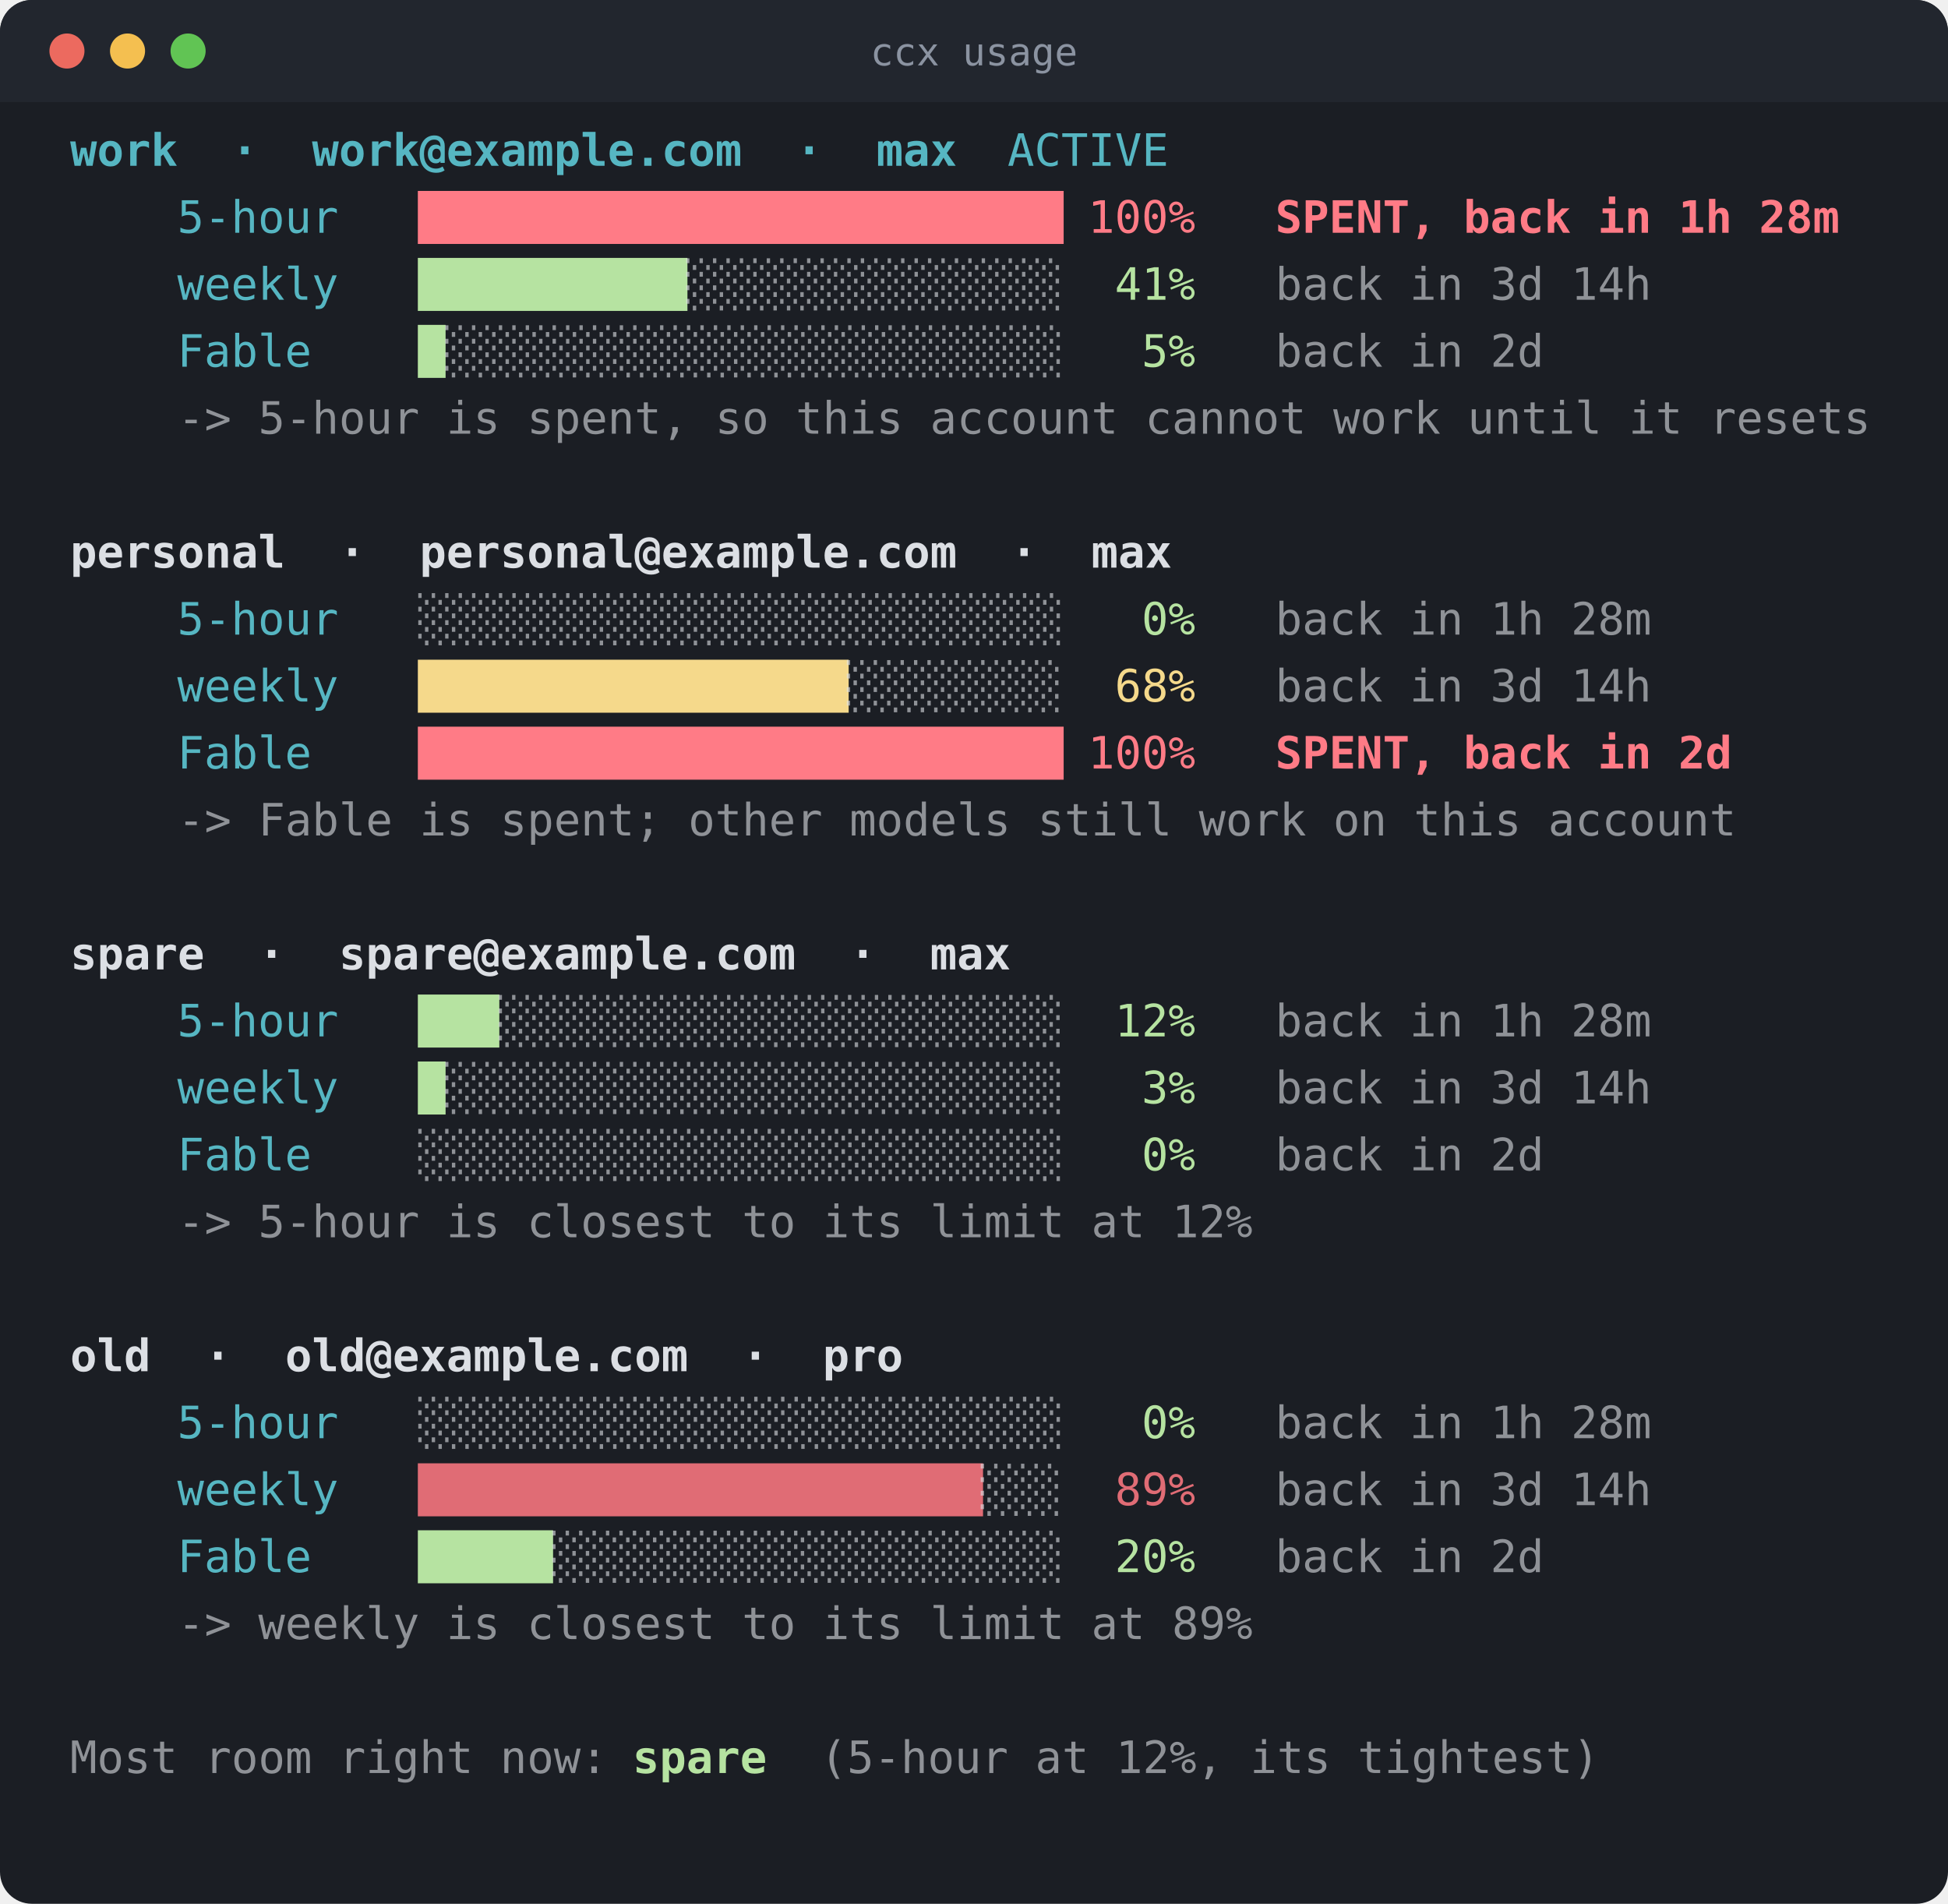
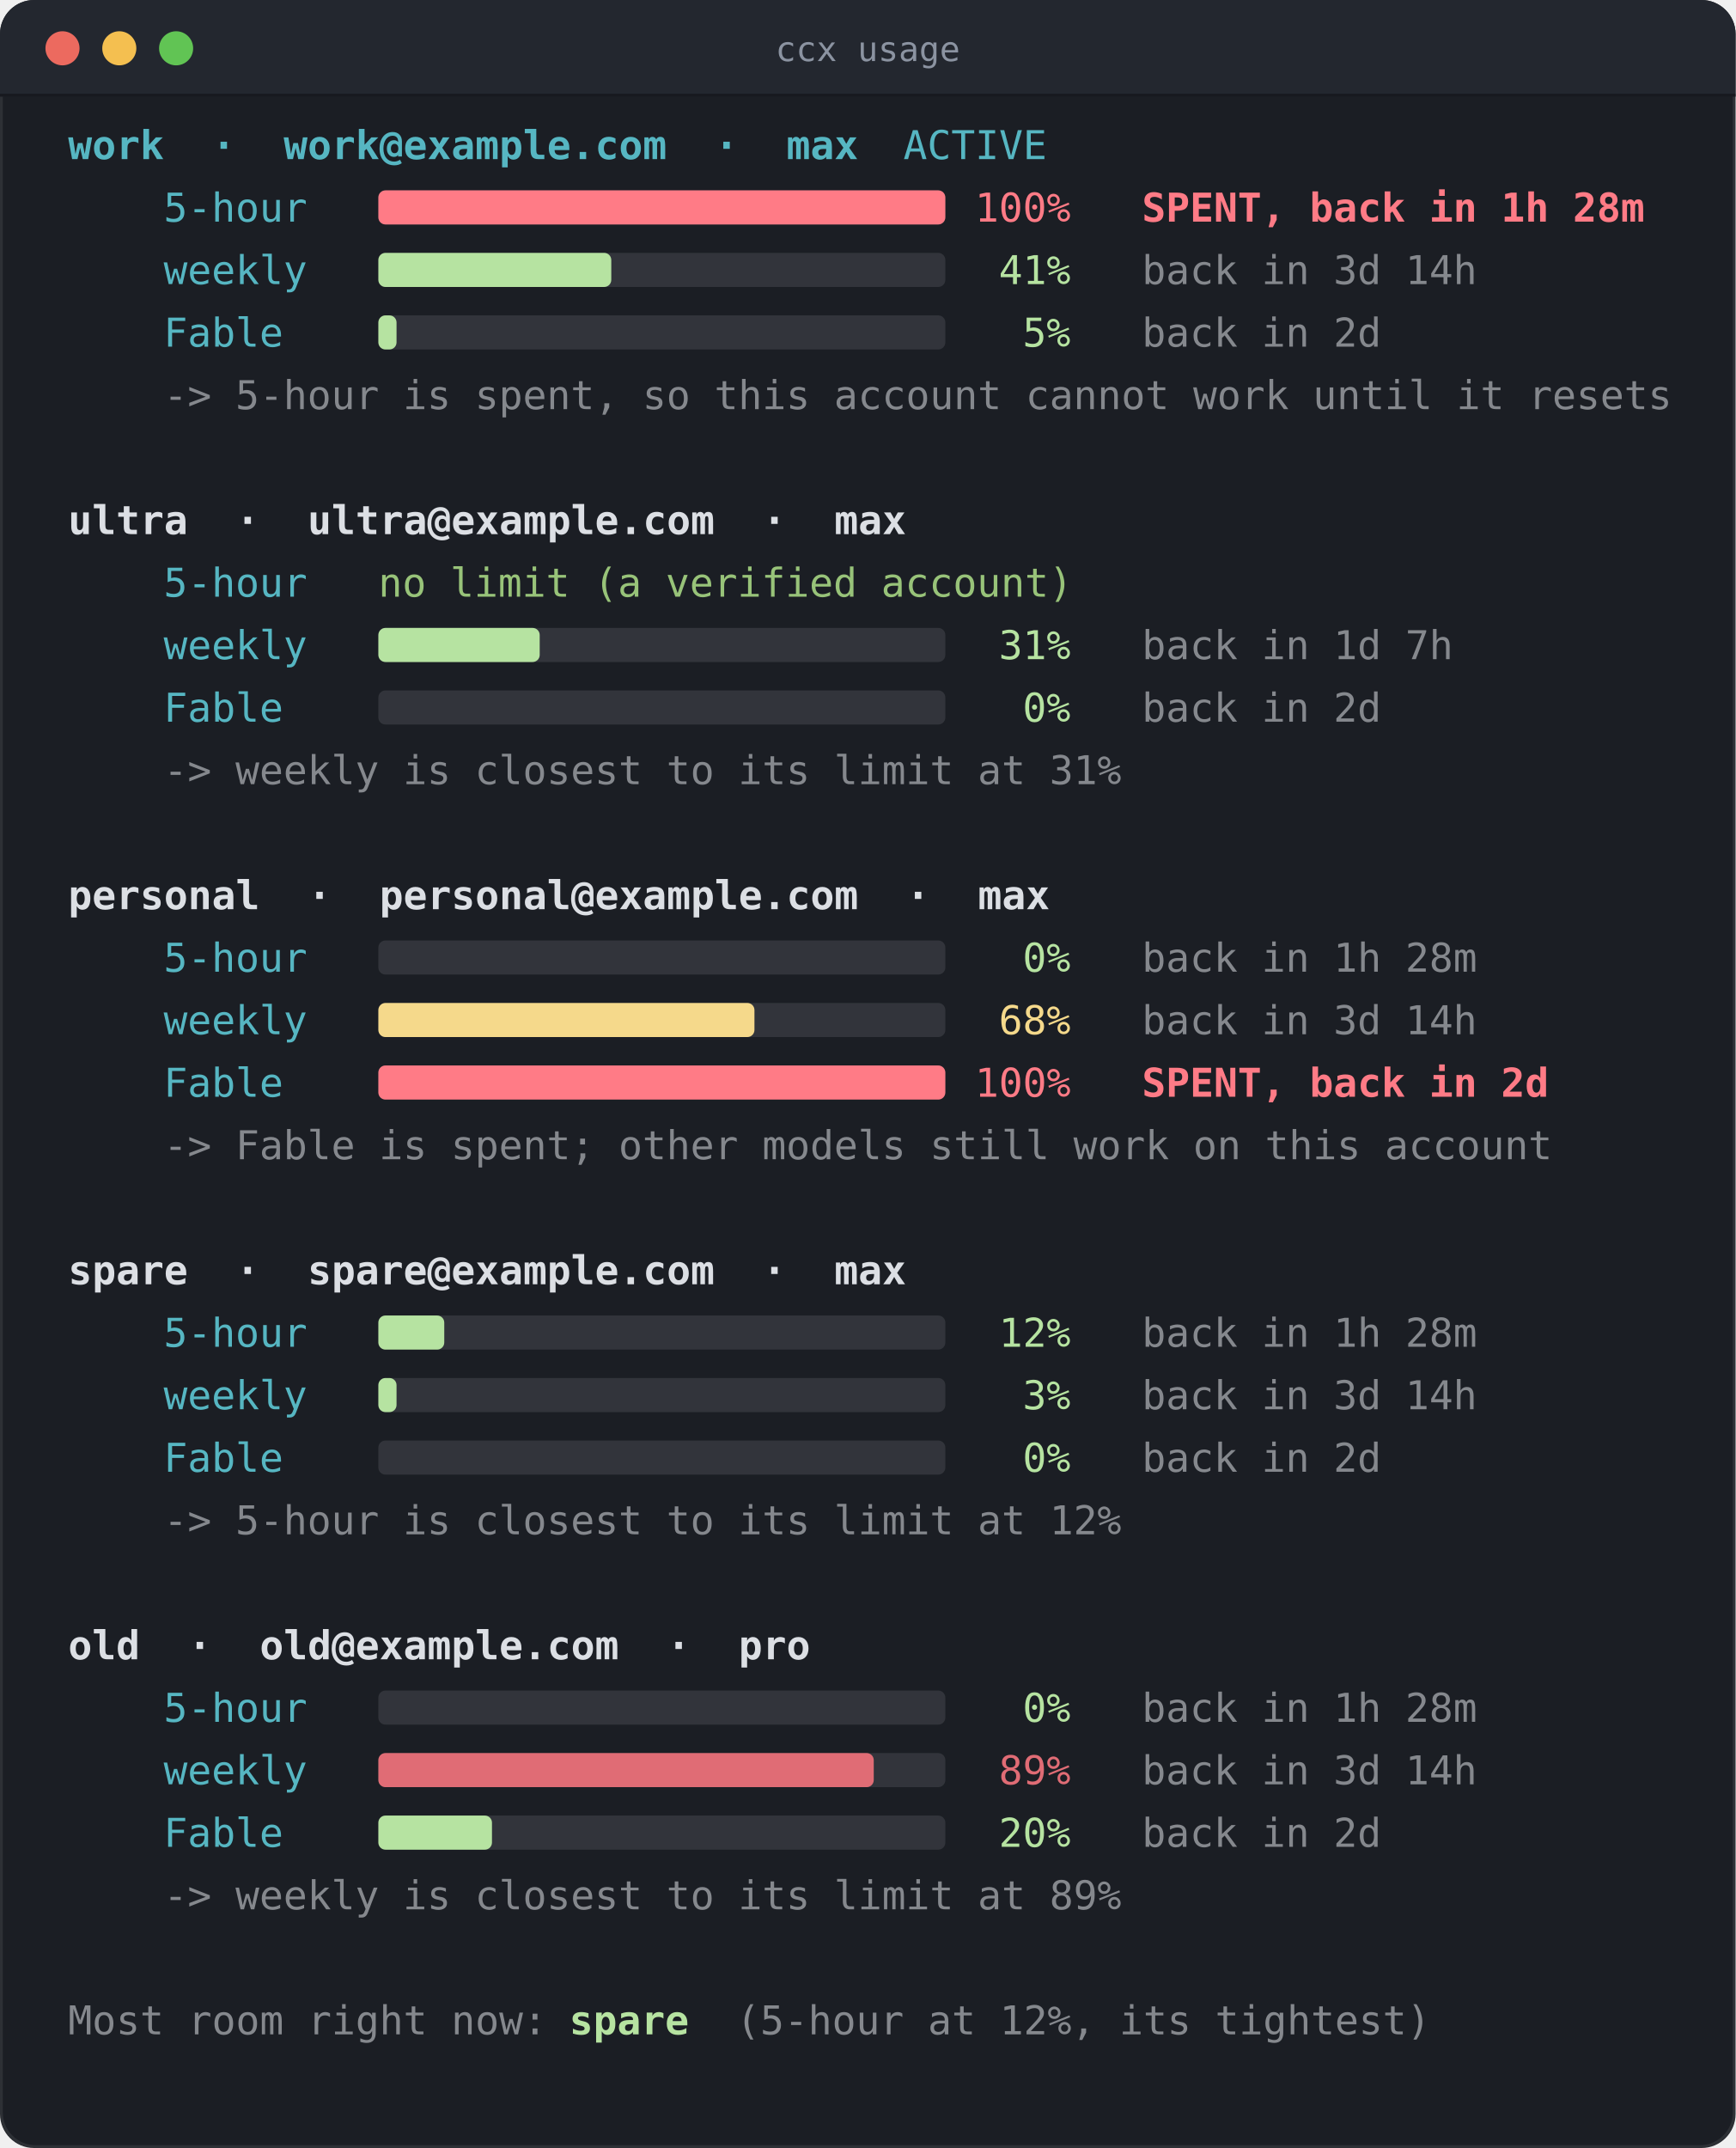
- <svg xmlns="http://www.w3.org/2000/svg" width="611" height="597" viewBox="0 0 611 597" font-family="ui-monospace, SFMono-Regular, Menlo, Consolas, 'DejaVu Sans Mono', monospace" font-size="14">
-   <rect width="611" height="597" rx="10" fill="#1b1e24" />
-   <rect width="611" height="32" rx="10" fill="#22262e" />
-   <rect y="22" width="611" height="10" fill="#22262e" />
-   <circle cx="21" cy="16" r="5.5" fill="#ec6a5f" />
-   <circle cx="40" cy="16" r="5.5" fill="#f4bf50" />
-   <circle cx="59" cy="16" r="5.5" fill="#61c454" />
-   <text x="305.5" y="20.5" fill="#8b93a1" font-size="12" text-anchor="middle">ccx usage</text>
-   <text x="22.0" y="52" fill="#56b6c2" font-weight="600" xml:space="preserve">work  ·  work@example.com  ·  max</text>
-   <text x="316.0" y="52" fill="#56b6c2" xml:space="preserve">ACTIVE</text>
-   <text x="55.6" y="73" fill="#56b6c2" xml:space="preserve">5-hour </text>
-   <text x="131.2" y="73" fill="#ff7b86" xml:space="preserve">████████████████████████</text>
-   <text x="341.2" y="73" fill="#ff7b86" xml:space="preserve">100%</text>
-   <text x="400.0" y="73" fill="#ff7b86" font-weight="600" xml:space="preserve">SPENT, back in 1h 28m</text>
-   <text x="55.6" y="94" fill="#56b6c2" xml:space="preserve">weekly </text>
-   <text x="131.2" y="94" fill="#b6e3a1" xml:space="preserve">██████████</text>
-   <text x="215.2" y="94" fill="#dcdfe4" opacity="0.6" xml:space="preserve">░░░░░░░░░░░░░░</text>
-   <text x="341.2" y="94" fill="#b6e3a1" xml:space="preserve"> 41%</text>
-   <text x="400.0" y="94" fill="#dcdfe4" opacity="0.6" xml:space="preserve">back in 3d 14h</text>
-   <text x="55.6" y="115" fill="#56b6c2" xml:space="preserve">Fable  </text>
-   <text x="131.2" y="115" fill="#b6e3a1" xml:space="preserve">█</text>
-   <text x="139.6" y="115" fill="#dcdfe4" opacity="0.6" xml:space="preserve">░░░░░░░░░░░░░░░░░░░░░░░</text>
-   <text x="341.2" y="115" fill="#b6e3a1" xml:space="preserve">  5%</text>
-   <text x="400.0" y="115" fill="#dcdfe4" opacity="0.6" xml:space="preserve">back in 2d</text>
-   <text x="22.0" y="136" fill="#dcdfe4" opacity="0.6" xml:space="preserve">    -&gt; 5-hour is spent, so this account cannot work until it resets</text>
-   <text x="22.0" y="178" fill="#dcdfe4" font-weight="600" xml:space="preserve">personal  ·  personal@example.com  ·  max</text>
-   <text x="55.6" y="199" fill="#56b6c2" xml:space="preserve">5-hour </text>
-   <text x="131.2" y="199" fill="#dcdfe4" opacity="0.6" xml:space="preserve">░░░░░░░░░░░░░░░░░░░░░░░░</text>
-   <text x="341.2" y="199" fill="#b6e3a1" xml:space="preserve">  0%</text>
-   <text x="400.0" y="199" fill="#dcdfe4" opacity="0.6" xml:space="preserve">back in 1h 28m</text>
-   <text x="55.6" y="220" fill="#56b6c2" xml:space="preserve">weekly </text>
-   <text x="131.2" y="220" fill="#f5d98b" xml:space="preserve">████████████████</text>
-   <text x="265.6" y="220" fill="#dcdfe4" opacity="0.6" xml:space="preserve">░░░░░░░░</text>
-   <text x="341.2" y="220" fill="#f5d98b" xml:space="preserve"> 68%</text>
-   <text x="400.0" y="220" fill="#dcdfe4" opacity="0.6" xml:space="preserve">back in 3d 14h</text>
-   <text x="55.6" y="241" fill="#56b6c2" xml:space="preserve">Fable  </text>
-   <text x="131.2" y="241" fill="#ff7b86" xml:space="preserve">████████████████████████</text>
-   <text x="341.2" y="241" fill="#ff7b86" xml:space="preserve">100%</text>
-   <text x="400.0" y="241" fill="#ff7b86" font-weight="600" xml:space="preserve">SPENT, back in 2d</text>
-   <text x="22.0" y="262" fill="#dcdfe4" opacity="0.6" xml:space="preserve">    -&gt; Fable is spent; other models still work on this account</text>
-   <text x="22.0" y="304" fill="#dcdfe4" font-weight="600" xml:space="preserve">spare  ·  spare@example.com  ·  max</text>
-   <text x="55.6" y="325" fill="#56b6c2" xml:space="preserve">5-hour </text>
-   <text x="131.2" y="325" fill="#b6e3a1" xml:space="preserve">███</text>
-   <text x="156.4" y="325" fill="#dcdfe4" opacity="0.6" xml:space="preserve">░░░░░░░░░░░░░░░░░░░░░</text>
-   <text x="341.2" y="325" fill="#b6e3a1" xml:space="preserve"> 12%</text>
-   <text x="400.0" y="325" fill="#dcdfe4" opacity="0.6" xml:space="preserve">back in 1h 28m</text>
-   <text x="55.6" y="346" fill="#56b6c2" xml:space="preserve">weekly </text>
-   <text x="131.2" y="346" fill="#b6e3a1" xml:space="preserve">█</text>
-   <text x="139.6" y="346" fill="#dcdfe4" opacity="0.6" xml:space="preserve">░░░░░░░░░░░░░░░░░░░░░░░</text>
-   <text x="341.2" y="346" fill="#b6e3a1" xml:space="preserve">  3%</text>
-   <text x="400.0" y="346" fill="#dcdfe4" opacity="0.6" xml:space="preserve">back in 3d 14h</text>
-   <text x="55.6" y="367" fill="#56b6c2" xml:space="preserve">Fable  </text>
-   <text x="131.2" y="367" fill="#dcdfe4" opacity="0.6" xml:space="preserve">░░░░░░░░░░░░░░░░░░░░░░░░</text>
-   <text x="341.2" y="367" fill="#b6e3a1" xml:space="preserve">  0%</text>
-   <text x="400.0" y="367" fill="#dcdfe4" opacity="0.6" xml:space="preserve">back in 2d</text>
-   <text x="22.0" y="388" fill="#dcdfe4" opacity="0.6" xml:space="preserve">    -&gt; 5-hour is closest to its limit at 12%</text>
-   <text x="22.0" y="430" fill="#dcdfe4" font-weight="600" xml:space="preserve">old  ·  old@example.com  ·  pro</text>
-   <text x="55.6" y="451" fill="#56b6c2" xml:space="preserve">5-hour </text>
-   <text x="131.2" y="451" fill="#dcdfe4" opacity="0.6" xml:space="preserve">░░░░░░░░░░░░░░░░░░░░░░░░</text>
-   <text x="341.2" y="451" fill="#b6e3a1" xml:space="preserve">  0%</text>
-   <text x="400.0" y="451" fill="#dcdfe4" opacity="0.6" xml:space="preserve">back in 1h 28m</text>
-   <text x="55.6" y="472" fill="#56b6c2" xml:space="preserve">weekly </text>
-   <text x="131.2" y="472" fill="#e06c75" xml:space="preserve">█████████████████████</text>
-   <text x="307.6" y="472" fill="#dcdfe4" opacity="0.6" xml:space="preserve">░░░</text>
-   <text x="341.2" y="472" fill="#e06c75" xml:space="preserve"> 89%</text>
-   <text x="400.0" y="472" fill="#dcdfe4" opacity="0.6" xml:space="preserve">back in 3d 14h</text>
-   <text x="55.6" y="493" fill="#56b6c2" xml:space="preserve">Fable  </text>
-   <text x="131.2" y="493" fill="#b6e3a1" xml:space="preserve">█████</text>
-   <text x="173.2" y="493" fill="#dcdfe4" opacity="0.6" xml:space="preserve">░░░░░░░░░░░░░░░░░░░</text>
-   <text x="341.2" y="493" fill="#b6e3a1" xml:space="preserve"> 20%</text>
-   <text x="400.0" y="493" fill="#dcdfe4" opacity="0.6" xml:space="preserve">back in 2d</text>
-   <text x="22.0" y="514" fill="#dcdfe4" opacity="0.6" xml:space="preserve">    -&gt; weekly is closest to its limit at 89%</text>
-   <text x="22.0" y="556" fill="#dcdfe4" opacity="0.6" xml:space="preserve">Most room right now: </text>
-   <text x="198.4" y="556" fill="#b6e3a1" font-weight="600" xml:space="preserve">spare</text>
-   <text x="240.4" y="556" fill="#dcdfe4" opacity="0.6" xml:space="preserve">  (5-hour at 12%, its tightest)</text>
+ <svg xmlns="http://www.w3.org/2000/svg" width="611" height="756" viewBox="0 0 611 756" font-family="ui-monospace, SFMono-Regular, 'Cascadia Mono', Menlo, Consolas, 'DejaVu Sans Mono', monospace" font-size="14">
+   <rect width="611" height="756" rx="12" fill="#1b1e24" />
+   <rect x="0.5" y="0.5" width="610" height="755" rx="12" fill="none" stroke="#ffffff" stroke-opacity="0.08" />
+   <path d="M0 12a12 12 0 0 1 12-12h587a12 12 0 0 1 12 12v22H0z" fill="#23272f" />
+   <rect y="33" width="611" height="1" fill="#000000" opacity="0.35" />
+   <circle cx="22" cy="17" r="6" fill="#ec6a5f" />
+   <circle cx="42" cy="17" r="6" fill="#f4bf50" />
+   <circle cx="62" cy="17" r="6" fill="#61c454" />
+   <text x="305.5" y="21.5" fill="#8b93a1" font-size="12" text-anchor="middle">ccx usage</text>
+   <text x="24.0" y="56" fill="#56b6c2" font-weight="700" textLength="277.2" lengthAdjust="spacingAndGlyphs" xml:space="preserve">work  ·  work@example.com  ·  max</text>
+   <text x="318.0" y="56" fill="#56b6c2" textLength="50.4" lengthAdjust="spacingAndGlyphs" xml:space="preserve">ACTIVE</text>
+   <text x="57.6" y="78" fill="#56b6c2" textLength="50.4" lengthAdjust="spacingAndGlyphs" xml:space="preserve">5-hour</text>
+   <rect x="133.2" y="67.0" width="199.6" height="12" rx="2.5" fill="#dcdfe4" opacity="0.12" />
+   <rect x="133.2" y="67.0" width="199.6" height="12" rx="2.5" fill="#ff7b86" />
+   <text x="343.2" y="78" fill="#ff7b86" textLength="33.6" lengthAdjust="spacingAndGlyphs" xml:space="preserve">100%</text>
+   <text x="402.0" y="78" fill="#ff7b86" font-weight="700" textLength="176.4" lengthAdjust="spacingAndGlyphs" xml:space="preserve">SPENT, back in 1h 28m</text>
+   <text x="57.6" y="100" fill="#56b6c2" textLength="50.4" lengthAdjust="spacingAndGlyphs" xml:space="preserve">weekly</text>
+   <rect x="133.2" y="89.0" width="199.6" height="12" rx="2.5" fill="#dcdfe4" opacity="0.12" />
+   <rect x="133.2" y="89.0" width="82.0" height="12" rx="2.5" fill="#b6e3a1" />
+   <text x="351.6" y="100" fill="#b6e3a1" textLength="25.2" lengthAdjust="spacingAndGlyphs" xml:space="preserve">41%</text>
+   <text x="402.0" y="100" fill="#dcdfe4" opacity="0.55" textLength="117.6" lengthAdjust="spacingAndGlyphs" xml:space="preserve">back in 3d 14h</text>
+   <text x="57.6" y="122" fill="#56b6c2" textLength="42.0" lengthAdjust="spacingAndGlyphs" xml:space="preserve">Fable</text>
+   <rect x="133.2" y="111.0" width="199.6" height="12" rx="2.5" fill="#dcdfe4" opacity="0.12" />
+   <rect x="133.2" y="111.0" width="6.4" height="12" rx="2.5" fill="#b6e3a1" />
+   <text x="360.0" y="122" fill="#b6e3a1" textLength="16.8" lengthAdjust="spacingAndGlyphs" xml:space="preserve">5%</text>
+   <text x="402.0" y="122" fill="#dcdfe4" opacity="0.55" textLength="84.0" lengthAdjust="spacingAndGlyphs" xml:space="preserve">back in 2d</text>
+   <text x="57.6" y="144" fill="#dcdfe4" opacity="0.55" textLength="529.2" lengthAdjust="spacingAndGlyphs" xml:space="preserve">-&gt; 5-hour is spent, so this account cannot work until it resets</text>
+   <text x="24.0" y="188" fill="#dcdfe4" font-weight="700" textLength="294.0" lengthAdjust="spacingAndGlyphs" xml:space="preserve">ultra  ·  ultra@example.com  ·  max</text>
+   <text x="57.6" y="210" fill="#56b6c2" textLength="50.4" lengthAdjust="spacingAndGlyphs" xml:space="preserve">5-hour</text>
+   <text x="133.2" y="210" fill="#98c379" textLength="243.6" lengthAdjust="spacingAndGlyphs" xml:space="preserve">no limit (a verified account)</text>
+   <text x="57.6" y="232" fill="#56b6c2" textLength="50.4" lengthAdjust="spacingAndGlyphs" xml:space="preserve">weekly</text>
+   <rect x="133.2" y="221.0" width="199.6" height="12" rx="2.5" fill="#dcdfe4" opacity="0.12" />
+   <rect x="133.2" y="221.0" width="56.8" height="12" rx="2.5" fill="#b6e3a1" />
+   <text x="351.6" y="232" fill="#b6e3a1" textLength="25.2" lengthAdjust="spacingAndGlyphs" xml:space="preserve">31%</text>
+   <text x="402.0" y="232" fill="#dcdfe4" opacity="0.55" textLength="109.2" lengthAdjust="spacingAndGlyphs" xml:space="preserve">back in 1d 7h</text>
+   <text x="57.6" y="254" fill="#56b6c2" textLength="42.0" lengthAdjust="spacingAndGlyphs" xml:space="preserve">Fable</text>
+   <rect x="133.2" y="243.0" width="199.6" height="12" rx="2.5" fill="#dcdfe4" opacity="0.12" />
+   <text x="360.0" y="254" fill="#b6e3a1" textLength="16.8" lengthAdjust="spacingAndGlyphs" xml:space="preserve">0%</text>
+   <text x="402.0" y="254" fill="#dcdfe4" opacity="0.55" textLength="84.0" lengthAdjust="spacingAndGlyphs" xml:space="preserve">back in 2d</text>
+   <text x="57.6" y="276" fill="#dcdfe4" opacity="0.55" textLength="336.0" lengthAdjust="spacingAndGlyphs" xml:space="preserve">-&gt; weekly is closest to its limit at 31%</text>
+   <text x="24.0" y="320" fill="#dcdfe4" font-weight="700" textLength="344.4" lengthAdjust="spacingAndGlyphs" xml:space="preserve">personal  ·  personal@example.com  ·  max</text>
+   <text x="57.6" y="342" fill="#56b6c2" textLength="50.4" lengthAdjust="spacingAndGlyphs" xml:space="preserve">5-hour</text>
+   <rect x="133.2" y="331.0" width="199.6" height="12" rx="2.5" fill="#dcdfe4" opacity="0.12" />
+   <text x="360.0" y="342" fill="#b6e3a1" textLength="16.8" lengthAdjust="spacingAndGlyphs" xml:space="preserve">0%</text>
+   <text x="402.0" y="342" fill="#dcdfe4" opacity="0.55" textLength="117.6" lengthAdjust="spacingAndGlyphs" xml:space="preserve">back in 1h 28m</text>
+   <text x="57.6" y="364" fill="#56b6c2" textLength="50.4" lengthAdjust="spacingAndGlyphs" xml:space="preserve">weekly</text>
+   <rect x="133.2" y="353.0" width="199.6" height="12" rx="2.5" fill="#dcdfe4" opacity="0.12" />
+   <rect x="133.2" y="353.0" width="132.4" height="12" rx="2.5" fill="#f5d98b" />
+   <text x="351.6" y="364" fill="#f5d98b" textLength="25.2" lengthAdjust="spacingAndGlyphs" xml:space="preserve">68%</text>
+   <text x="402.0" y="364" fill="#dcdfe4" opacity="0.55" textLength="117.6" lengthAdjust="spacingAndGlyphs" xml:space="preserve">back in 3d 14h</text>
+   <text x="57.6" y="386" fill="#56b6c2" textLength="42.0" lengthAdjust="spacingAndGlyphs" xml:space="preserve">Fable</text>
+   <rect x="133.2" y="375.0" width="199.6" height="12" rx="2.5" fill="#dcdfe4" opacity="0.12" />
+   <rect x="133.2" y="375.0" width="199.6" height="12" rx="2.5" fill="#ff7b86" />
+   <text x="343.2" y="386" fill="#ff7b86" textLength="33.6" lengthAdjust="spacingAndGlyphs" xml:space="preserve">100%</text>
+   <text x="402.0" y="386" fill="#ff7b86" font-weight="700" textLength="142.8" lengthAdjust="spacingAndGlyphs" xml:space="preserve">SPENT, back in 2d</text>
+   <text x="57.6" y="408" fill="#dcdfe4" opacity="0.55" textLength="487.2" lengthAdjust="spacingAndGlyphs" xml:space="preserve">-&gt; Fable is spent; other models still work on this account</text>
+   <text x="24.0" y="452" fill="#dcdfe4" font-weight="700" textLength="294.0" lengthAdjust="spacingAndGlyphs" xml:space="preserve">spare  ·  spare@example.com  ·  max</text>
+   <text x="57.6" y="474" fill="#56b6c2" textLength="50.4" lengthAdjust="spacingAndGlyphs" xml:space="preserve">5-hour</text>
+   <rect x="133.2" y="463.0" width="199.6" height="12" rx="2.5" fill="#dcdfe4" opacity="0.12" />
+   <rect x="133.2" y="463.0" width="23.2" height="12" rx="2.5" fill="#b6e3a1" />
+   <text x="351.6" y="474" fill="#b6e3a1" textLength="25.2" lengthAdjust="spacingAndGlyphs" xml:space="preserve">12%</text>
+   <text x="402.0" y="474" fill="#dcdfe4" opacity="0.55" textLength="117.6" lengthAdjust="spacingAndGlyphs" xml:space="preserve">back in 1h 28m</text>
+   <text x="57.6" y="496" fill="#56b6c2" textLength="50.4" lengthAdjust="spacingAndGlyphs" xml:space="preserve">weekly</text>
+   <rect x="133.2" y="485.0" width="199.6" height="12" rx="2.5" fill="#dcdfe4" opacity="0.12" />
+   <rect x="133.2" y="485.0" width="6.4" height="12" rx="2.5" fill="#b6e3a1" />
+   <text x="360.0" y="496" fill="#b6e3a1" textLength="16.8" lengthAdjust="spacingAndGlyphs" xml:space="preserve">3%</text>
+   <text x="402.0" y="496" fill="#dcdfe4" opacity="0.55" textLength="117.6" lengthAdjust="spacingAndGlyphs" xml:space="preserve">back in 3d 14h</text>
+   <text x="57.6" y="518" fill="#56b6c2" textLength="42.0" lengthAdjust="spacingAndGlyphs" xml:space="preserve">Fable</text>
+   <rect x="133.2" y="507.0" width="199.6" height="12" rx="2.5" fill="#dcdfe4" opacity="0.12" />
+   <text x="360.0" y="518" fill="#b6e3a1" textLength="16.8" lengthAdjust="spacingAndGlyphs" xml:space="preserve">0%</text>
+   <text x="402.0" y="518" fill="#dcdfe4" opacity="0.55" textLength="84.0" lengthAdjust="spacingAndGlyphs" xml:space="preserve">back in 2d</text>
+   <text x="57.6" y="540" fill="#dcdfe4" opacity="0.55" textLength="336.0" lengthAdjust="spacingAndGlyphs" xml:space="preserve">-&gt; 5-hour is closest to its limit at 12%</text>
+   <text x="24.0" y="584" fill="#dcdfe4" font-weight="700" textLength="260.4" lengthAdjust="spacingAndGlyphs" xml:space="preserve">old  ·  old@example.com  ·  pro</text>
+   <text x="57.6" y="606" fill="#56b6c2" textLength="50.4" lengthAdjust="spacingAndGlyphs" xml:space="preserve">5-hour</text>
+   <rect x="133.2" y="595.0" width="199.6" height="12" rx="2.5" fill="#dcdfe4" opacity="0.12" />
+   <text x="360.0" y="606" fill="#b6e3a1" textLength="16.8" lengthAdjust="spacingAndGlyphs" xml:space="preserve">0%</text>
+   <text x="402.0" y="606" fill="#dcdfe4" opacity="0.55" textLength="117.6" lengthAdjust="spacingAndGlyphs" xml:space="preserve">back in 1h 28m</text>
+   <text x="57.6" y="628" fill="#56b6c2" textLength="50.4" lengthAdjust="spacingAndGlyphs" xml:space="preserve">weekly</text>
+   <rect x="133.2" y="617.0" width="199.6" height="12" rx="2.5" fill="#dcdfe4" opacity="0.12" />
+   <rect x="133.2" y="617.0" width="174.4" height="12" rx="2.5" fill="#e06c75" />
+   <text x="351.6" y="628" fill="#e06c75" textLength="25.2" lengthAdjust="spacingAndGlyphs" xml:space="preserve">89%</text>
+   <text x="402.0" y="628" fill="#dcdfe4" opacity="0.55" textLength="117.6" lengthAdjust="spacingAndGlyphs" xml:space="preserve">back in 3d 14h</text>
+   <text x="57.6" y="650" fill="#56b6c2" textLength="42.0" lengthAdjust="spacingAndGlyphs" xml:space="preserve">Fable</text>
+   <rect x="133.2" y="639.0" width="199.6" height="12" rx="2.5" fill="#dcdfe4" opacity="0.12" />
+   <rect x="133.2" y="639.0" width="40.0" height="12" rx="2.5" fill="#b6e3a1" />
+   <text x="351.6" y="650" fill="#b6e3a1" textLength="25.2" lengthAdjust="spacingAndGlyphs" xml:space="preserve">20%</text>
+   <text x="402.0" y="650" fill="#dcdfe4" opacity="0.55" textLength="84.0" lengthAdjust="spacingAndGlyphs" xml:space="preserve">back in 2d</text>
+   <text x="57.6" y="672" fill="#dcdfe4" opacity="0.55" textLength="336.0" lengthAdjust="spacingAndGlyphs" xml:space="preserve">-&gt; weekly is closest to its limit at 89%</text>
+   <text x="24.0" y="716" fill="#dcdfe4" opacity="0.55" textLength="168.0" lengthAdjust="spacingAndGlyphs" xml:space="preserve">Most room right now:</text>
+   <text x="200.4" y="716" fill="#b6e3a1" font-weight="700" textLength="42.0" lengthAdjust="spacingAndGlyphs" xml:space="preserve">spare</text>
+   <text x="259.2" y="716" fill="#dcdfe4" opacity="0.55" textLength="243.6" lengthAdjust="spacingAndGlyphs" xml:space="preserve">(5-hour at 12%, its tightest)</text>
</svg>
